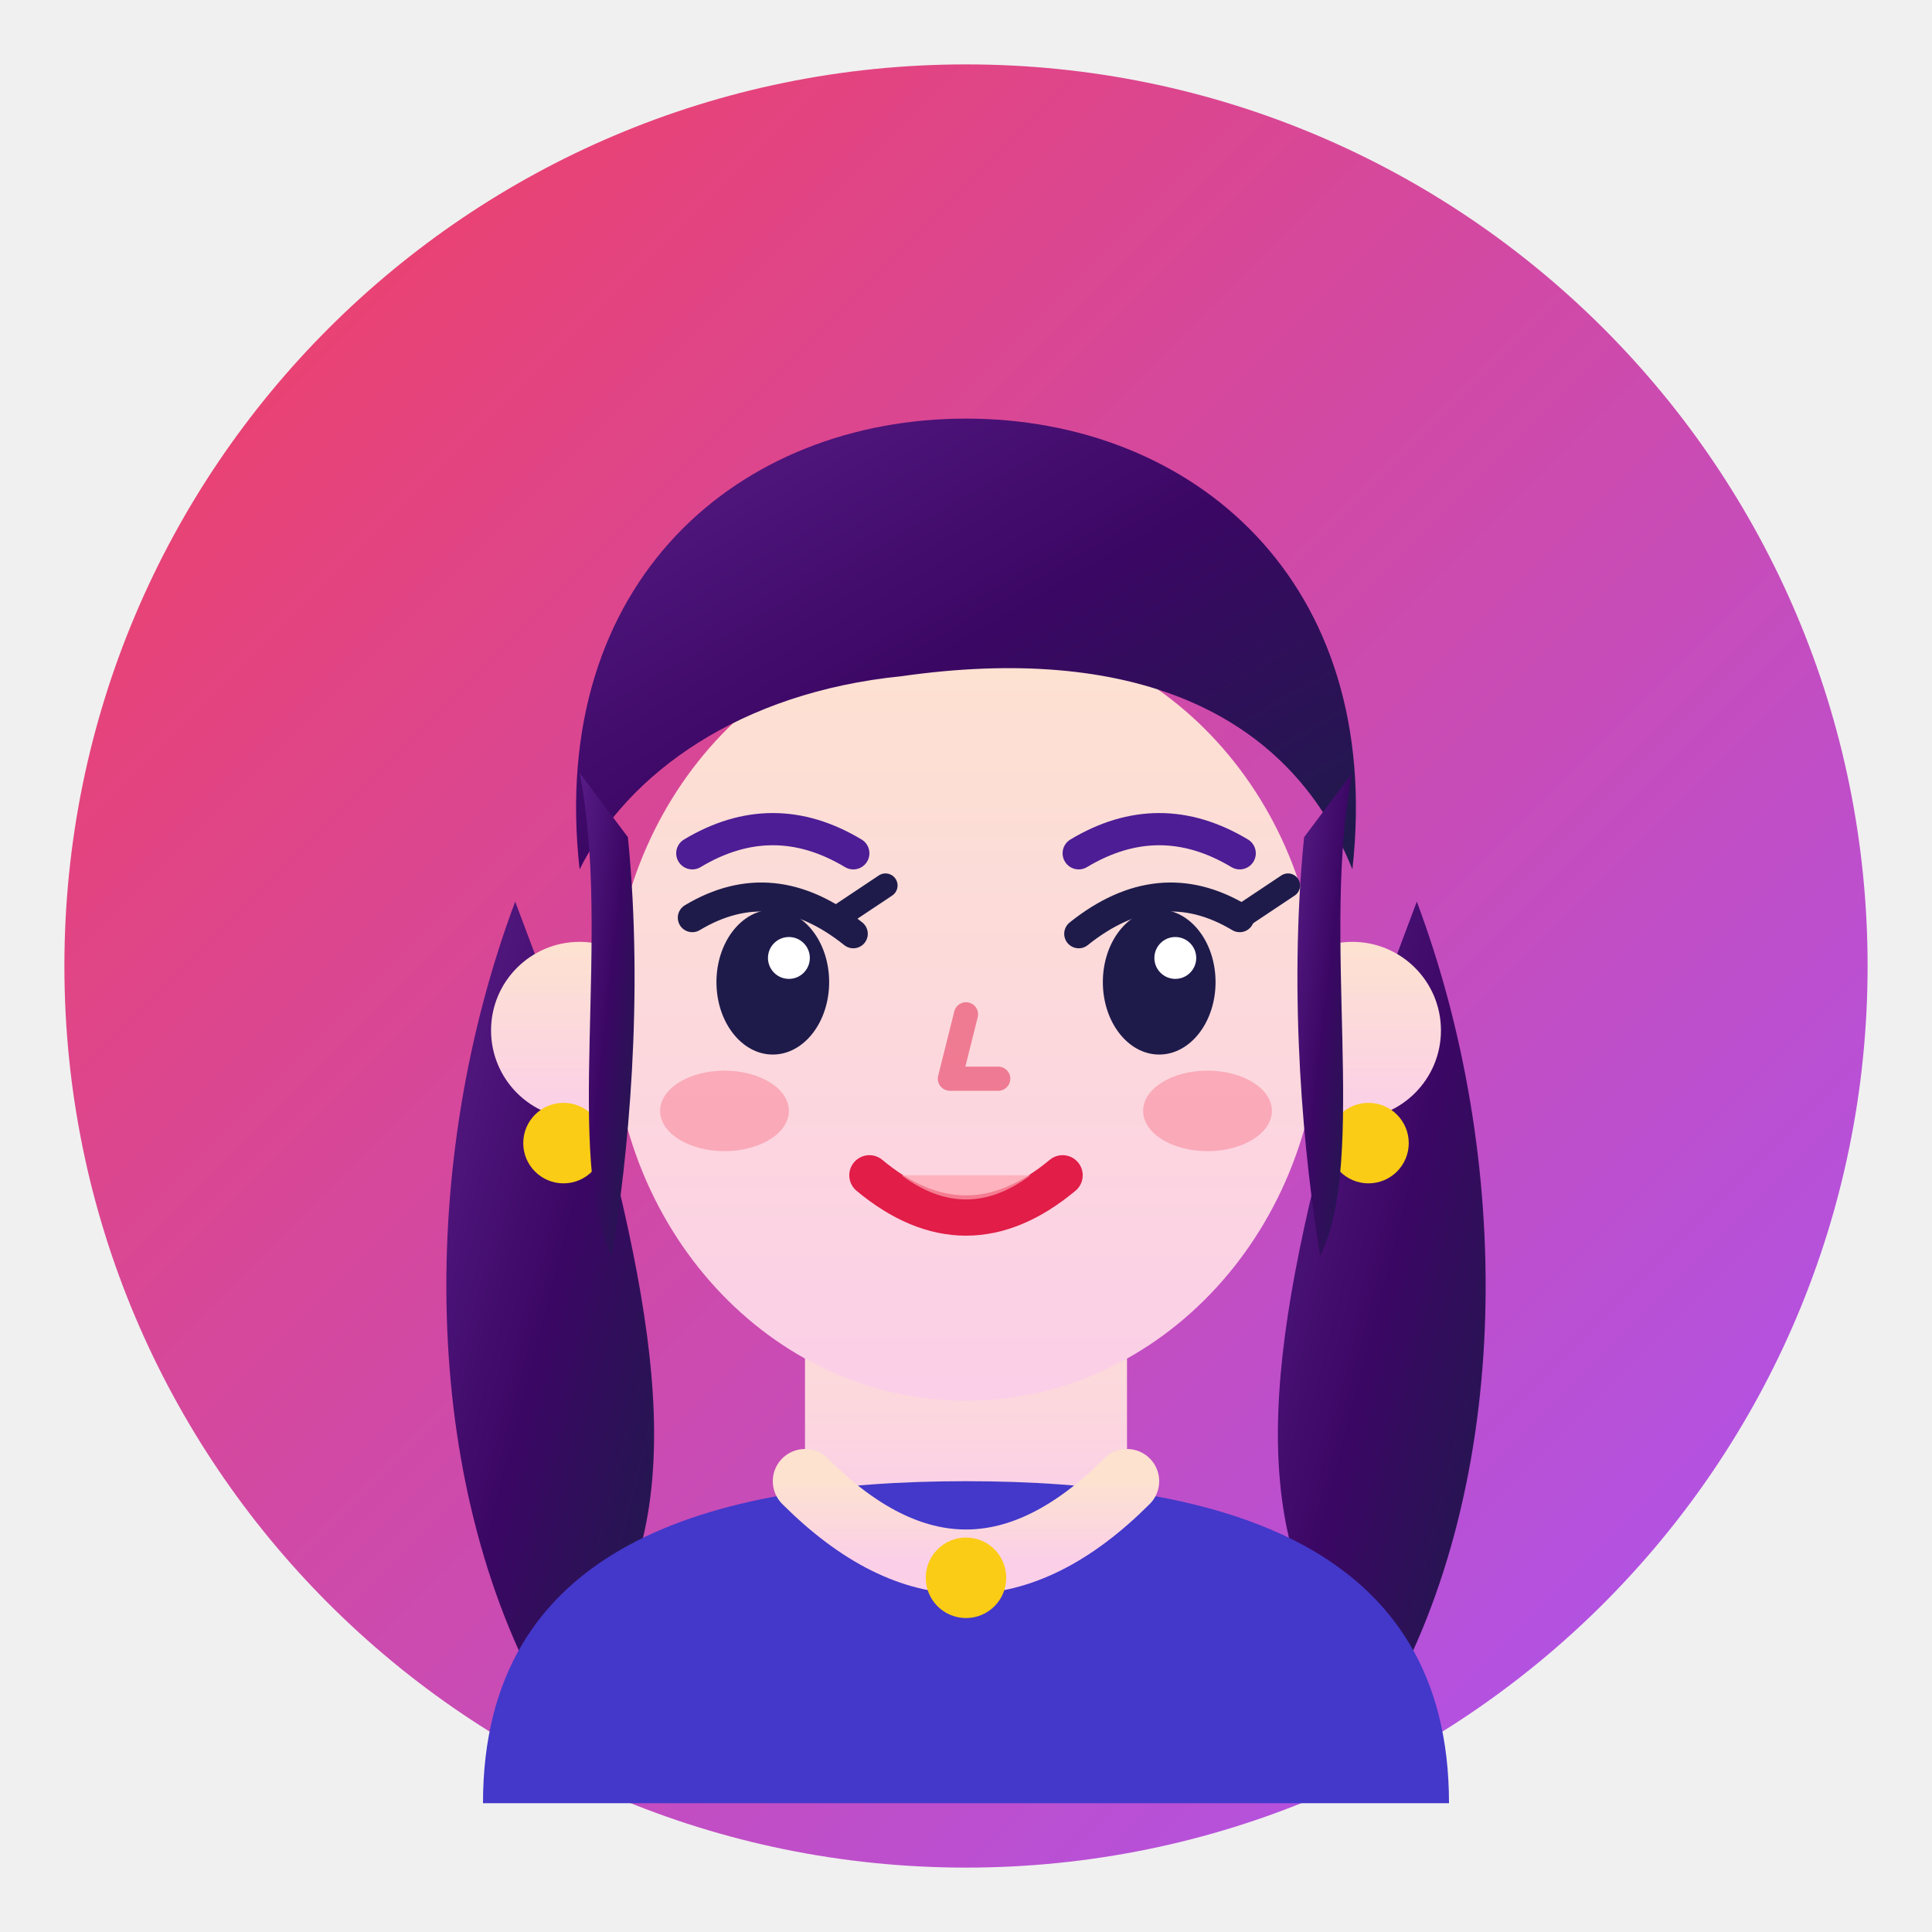
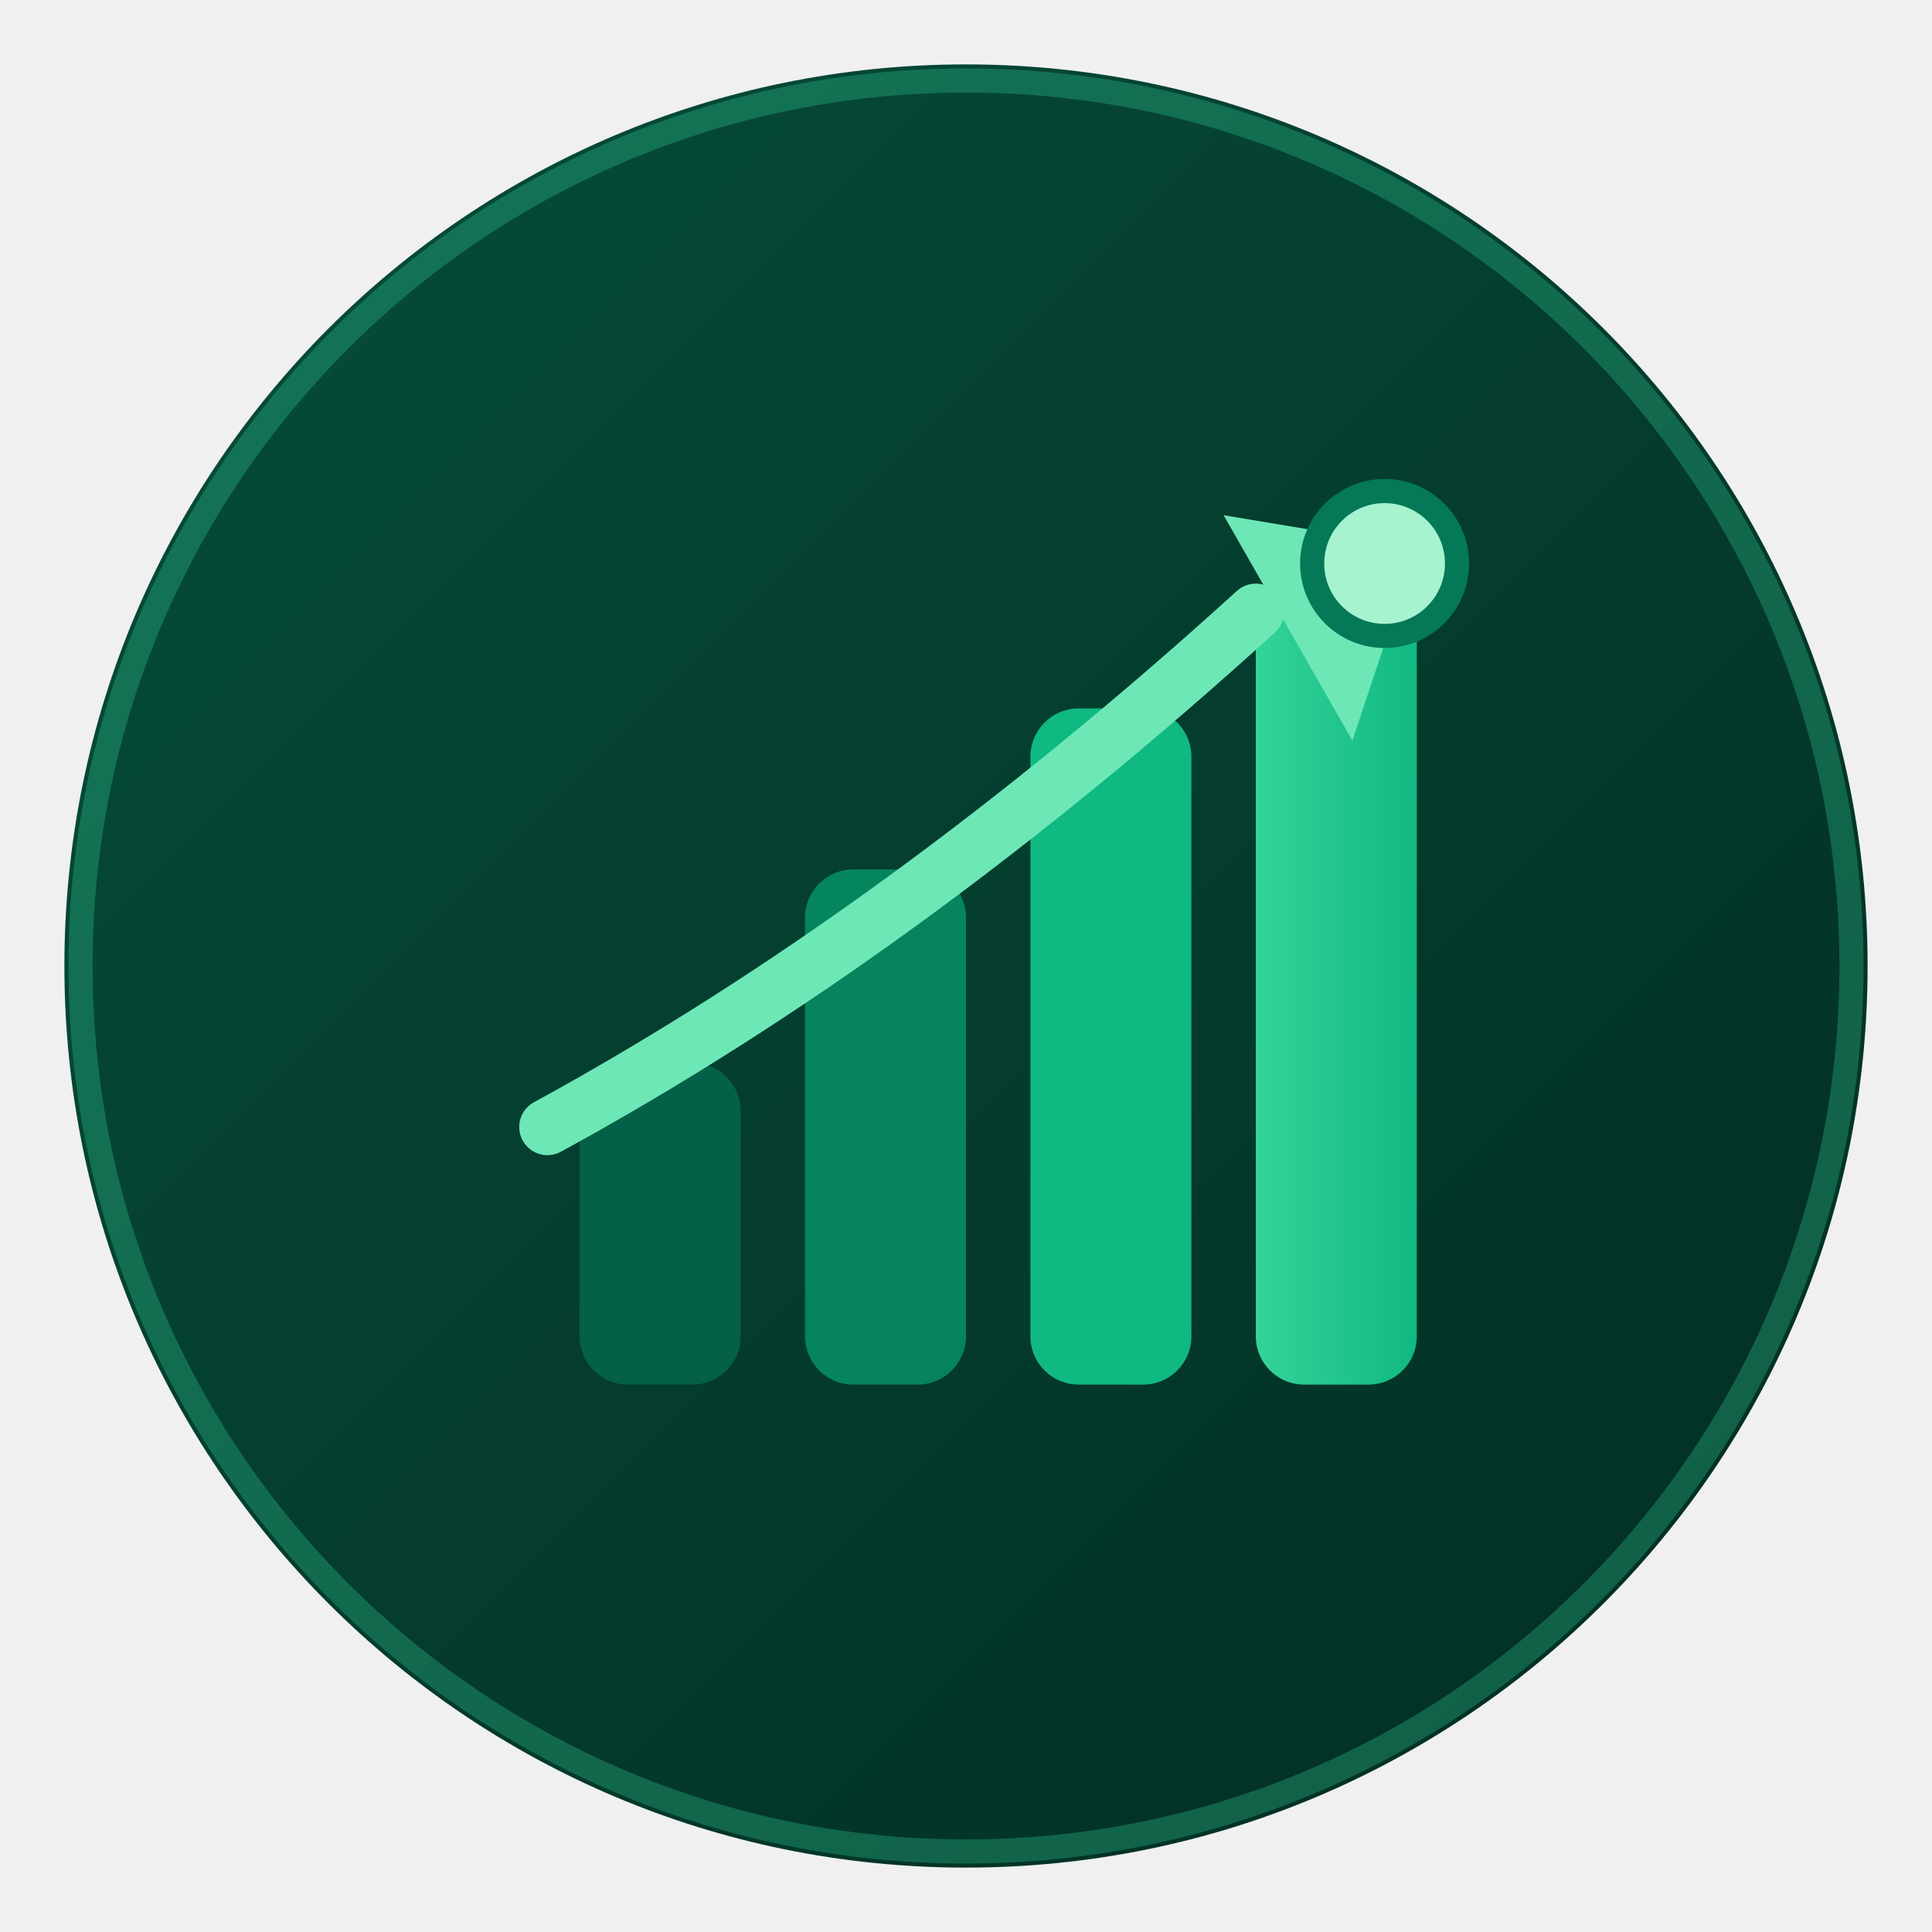
<svg xmlns="http://www.w3.org/2000/svg" viewBox="0 0 120 120" width="120" height="120">
  <defs>
-     <linearGradient id="bg10" x1="0%" y1="0%" x2="100%" y2="100%">
-       <stop offset="0%" stop-color="#f43f5e" />
-       <stop offset="100%" stop-color="#a855f7" />
+     <linearGradient id="fbg10" x1="0%" y1="0%" x2="100%" y2="100%">
+       <stop offset="0%" stop-color="#064e3b" />
+       <stop offset="100%" stop-color="#022c22" />
    </linearGradient>
-     <linearGradient id="skin10" x1="0%" y1="0%" x2="0%" y2="100%">
-       <stop offset="0%" stop-color="#fde2d0" />
-       <stop offset="100%" stop-color="#fbcfe8" />
-     </linearGradient>
-     <linearGradient id="hair10" x1="0%" y1="0%" x2="100%" y2="100%">
-       <stop offset="0%" stop-color="#581c87" />
-       <stop offset="50%" stop-color="#3b0764" />
-       <stop offset="100%" stop-color="#1e1b4b" />
+     <linearGradient id="fgrowth10" x1="0%" y1="0%" x2="100%" y2="0%">
+       <stop offset="0%" stop-color="#34d399" />
+       <stop offset="100%" stop-color="#10b981" />
    </linearGradient>
  </defs>
-   <circle cx="60" cy="60" r="56" fill="url(#bg10)" />
-   <path d="M 32,56 C 26,72 26,92 34,106 C 42,98 42,88 38,72 Z" fill="url(#hair10)" />
-   <path d="M 88,56 C 94,72 94,92 86,106 C 78,98 78,88 82,72 Z" fill="url(#hair10)" />
-   <path d="M 50,78 L 70,78 L 70,94 L 50,94 Z" fill="url(#skin10)" />
-   <path d="M 30,112 C 30,96 44,92 60,92 C 76,92 90,96 90,112 Z" fill="#4338ca" />
-   <path d="M 50,92 Q 60,102 70,92" fill="none" stroke="url(#skin10)" stroke-width="4" stroke-linecap="round" />
-   <circle cx="60" cy="98" r="2.5" fill="#facc15" />
-   <circle cx="36" cy="64" r="5.5" fill="url(#skin10)" />
-   <circle cx="35" cy="71" r="2.5" fill="#facc15" />
-   <circle cx="84" cy="64" r="5.5" fill="url(#skin10)" />
-   <circle cx="85" cy="71" r="2.5" fill="#facc15" />
-   <ellipse cx="60" cy="63" rx="22" ry="24" fill="url(#skin10)" />
-   <path d="M 36,54 C 34,36 46,26 60,26 C 74,26 86,36 84,54 C 80,44 70,40 56,42 C 46,43 39,48 36,54 Z" fill="url(#hair10)" />
-   <path d="M 36,48 C 38,58 35,72 38,78 C 39,72 40,62 39,52 Z" fill="url(#hair10)" />
-   <path d="M 84,48 C 82,58 85,72 82,78 C 81,72 80,62 81,52 Z" fill="url(#hair10)" />
-   <ellipse cx="45" cy="69" rx="4" ry="2.5" fill="#f43f5e" opacity="0.3" />
-   <ellipse cx="75" cy="69" rx="4" ry="2.5" fill="#f43f5e" opacity="0.3" />
-   <ellipse cx="48" cy="61" rx="3.5" ry="4.5" fill="#1e1b4b" />
-   <circle cx="49" cy="59.5" r="1.3" fill="#ffffff" />
-   <path d="M 43,57 Q 48,54 53,58" fill="none" stroke="#1e1b4b" stroke-width="1.8" stroke-linecap="round" />
-   <path d="M 52,57 L 55,55" stroke="#1e1b4b" stroke-width="1.5" stroke-linecap="round" />
-   <ellipse cx="72" cy="61" rx="3.5" ry="4.5" fill="#1e1b4b" />
-   <circle cx="73" cy="59.5" r="1.3" fill="#ffffff" />
-   <path d="M 67,58 Q 72,54 77,57" fill="none" stroke="#1e1b4b" stroke-width="1.8" stroke-linecap="round" />
-   <path d="M 77,57 L 80,55" stroke="#1e1b4b" stroke-width="1.5" stroke-linecap="round" />
-   <path d="M 43,53 Q 48,50 53,53" fill="none" stroke="#4c1d95" stroke-width="2" stroke-linecap="round" />
-   <path d="M 67,53 Q 72,50 77,53" fill="none" stroke="#4c1d95" stroke-width="2" stroke-linecap="round" />
-   <path d="M 60,63 L 59,67 L 62,67" fill="none" stroke="#e11d48" stroke-width="1.5" stroke-linecap="round" stroke-linejoin="round" opacity="0.5" />
-   <path d="M 54,73 Q 60,78 66,73" fill="none" stroke="#e11d48" stroke-width="2.5" stroke-linecap="round" />
-   <path d="M 56,73 Q 60,76 64,73" fill="#fda4af" opacity="0.7" />
+   <circle cx="60" cy="60" r="56" fill="url(#fbg10)" />
+   <circle cx="60" cy="60" r="55" fill="none" stroke="rgba(52,211,153,0.3)" stroke-width="1.5" />
+   <rect x="36" y="66" width="10" height="20" rx="3" fill="#047857" opacity="0.6" />
+   <rect x="50" y="54" width="10" height="32" rx="3" fill="#059669" opacity="0.8" />
+   <rect x="64" y="44" width="10" height="42" rx="3" fill="#10b981" />
+   <rect x="78" y="36" width="10" height="50" rx="3" fill="url(#fgrowth10)" />
+   <path d="M 34,70 Q 56,58 78,38" fill="none" stroke="#6ee7b7" stroke-width="3.5" stroke-linecap="round" />
+   <polygon points="76,32 88,34 84,46" fill="#6ee7b7" />
+   <circle cx="86" cy="35" r="4.5" fill="#a7f3d0" stroke="#047857" stroke-width="1.5" />
</svg>
